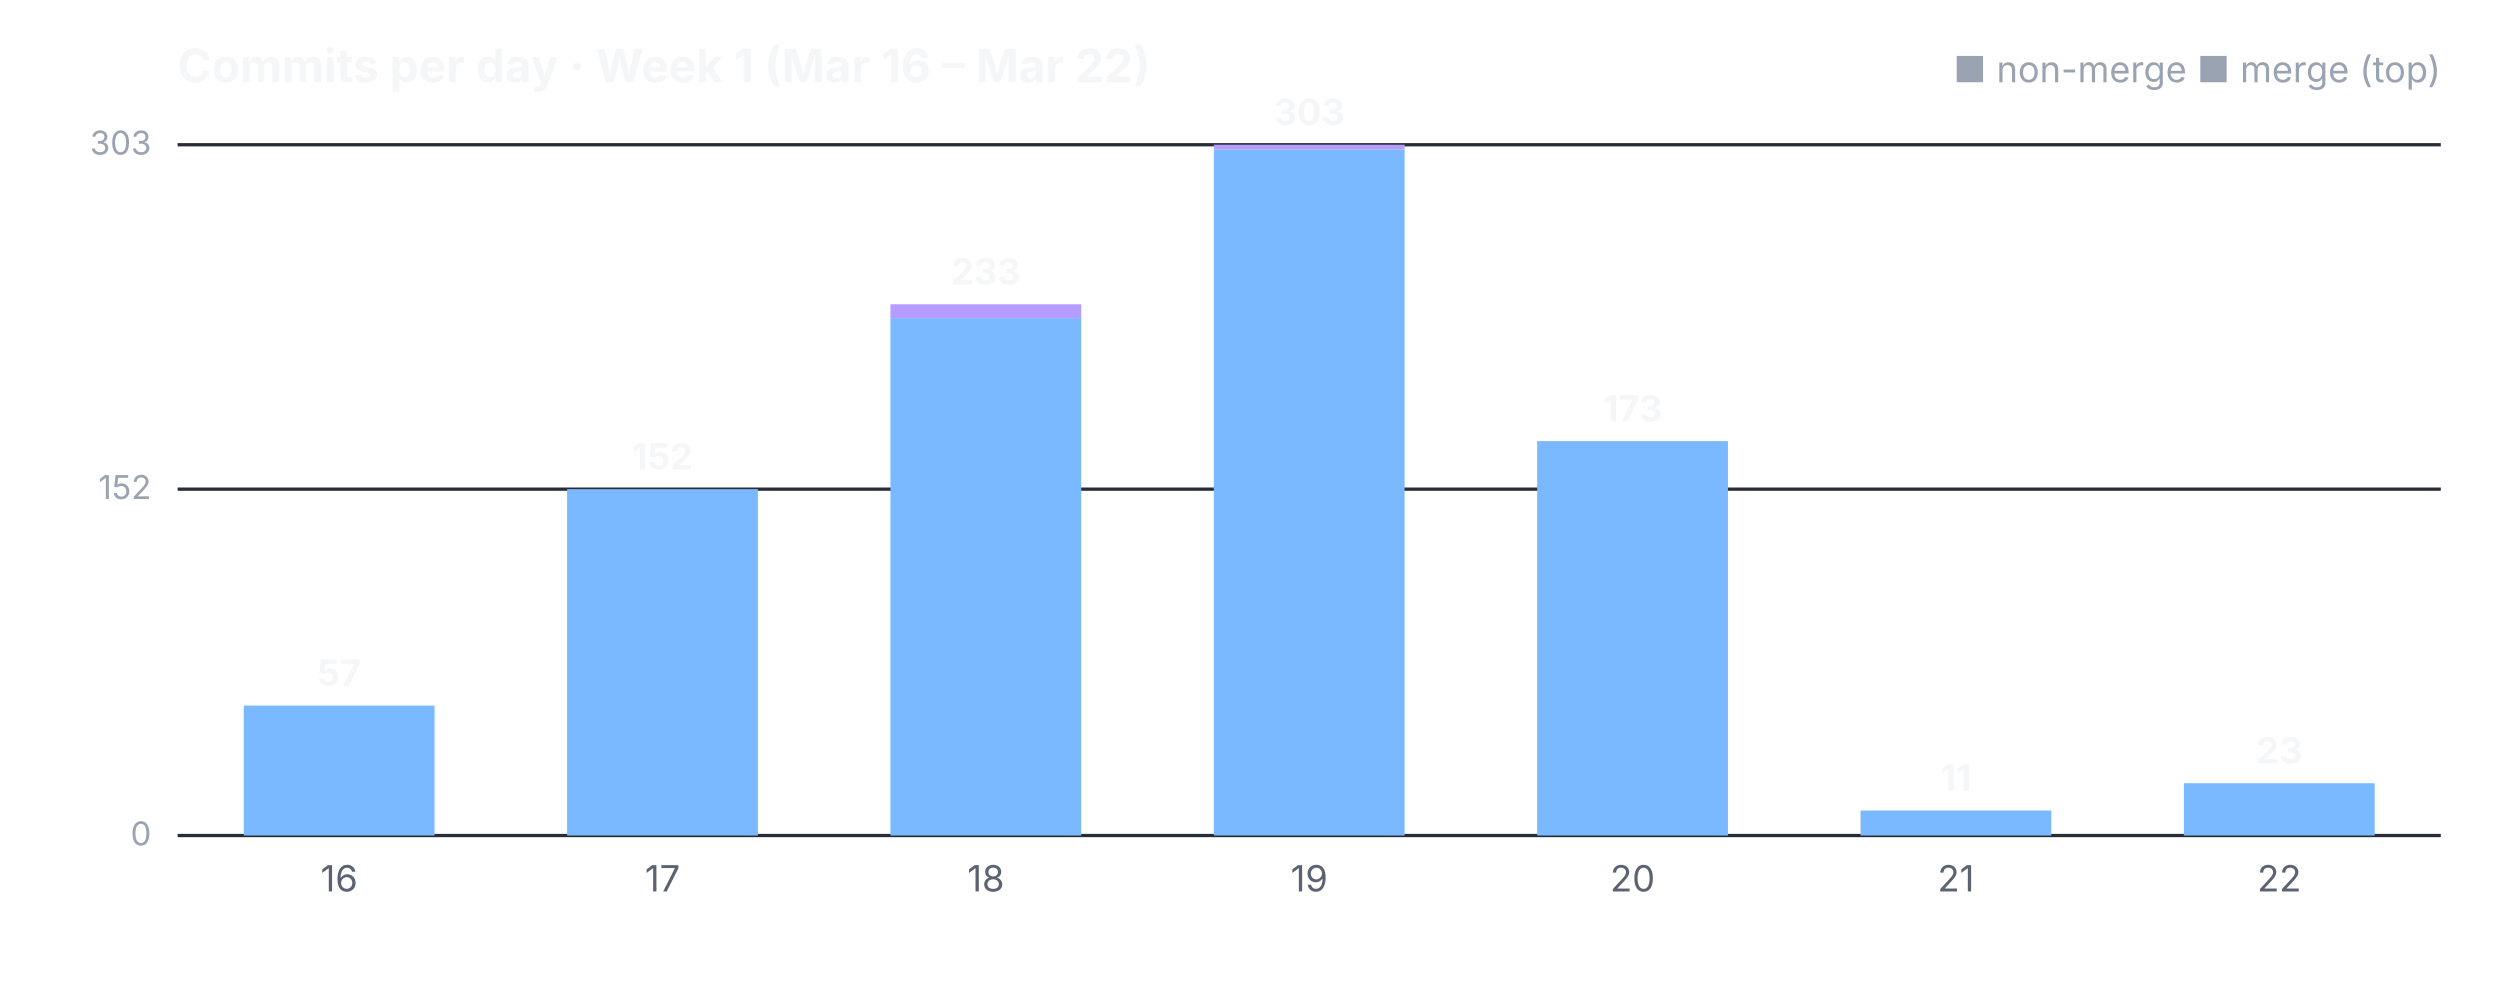
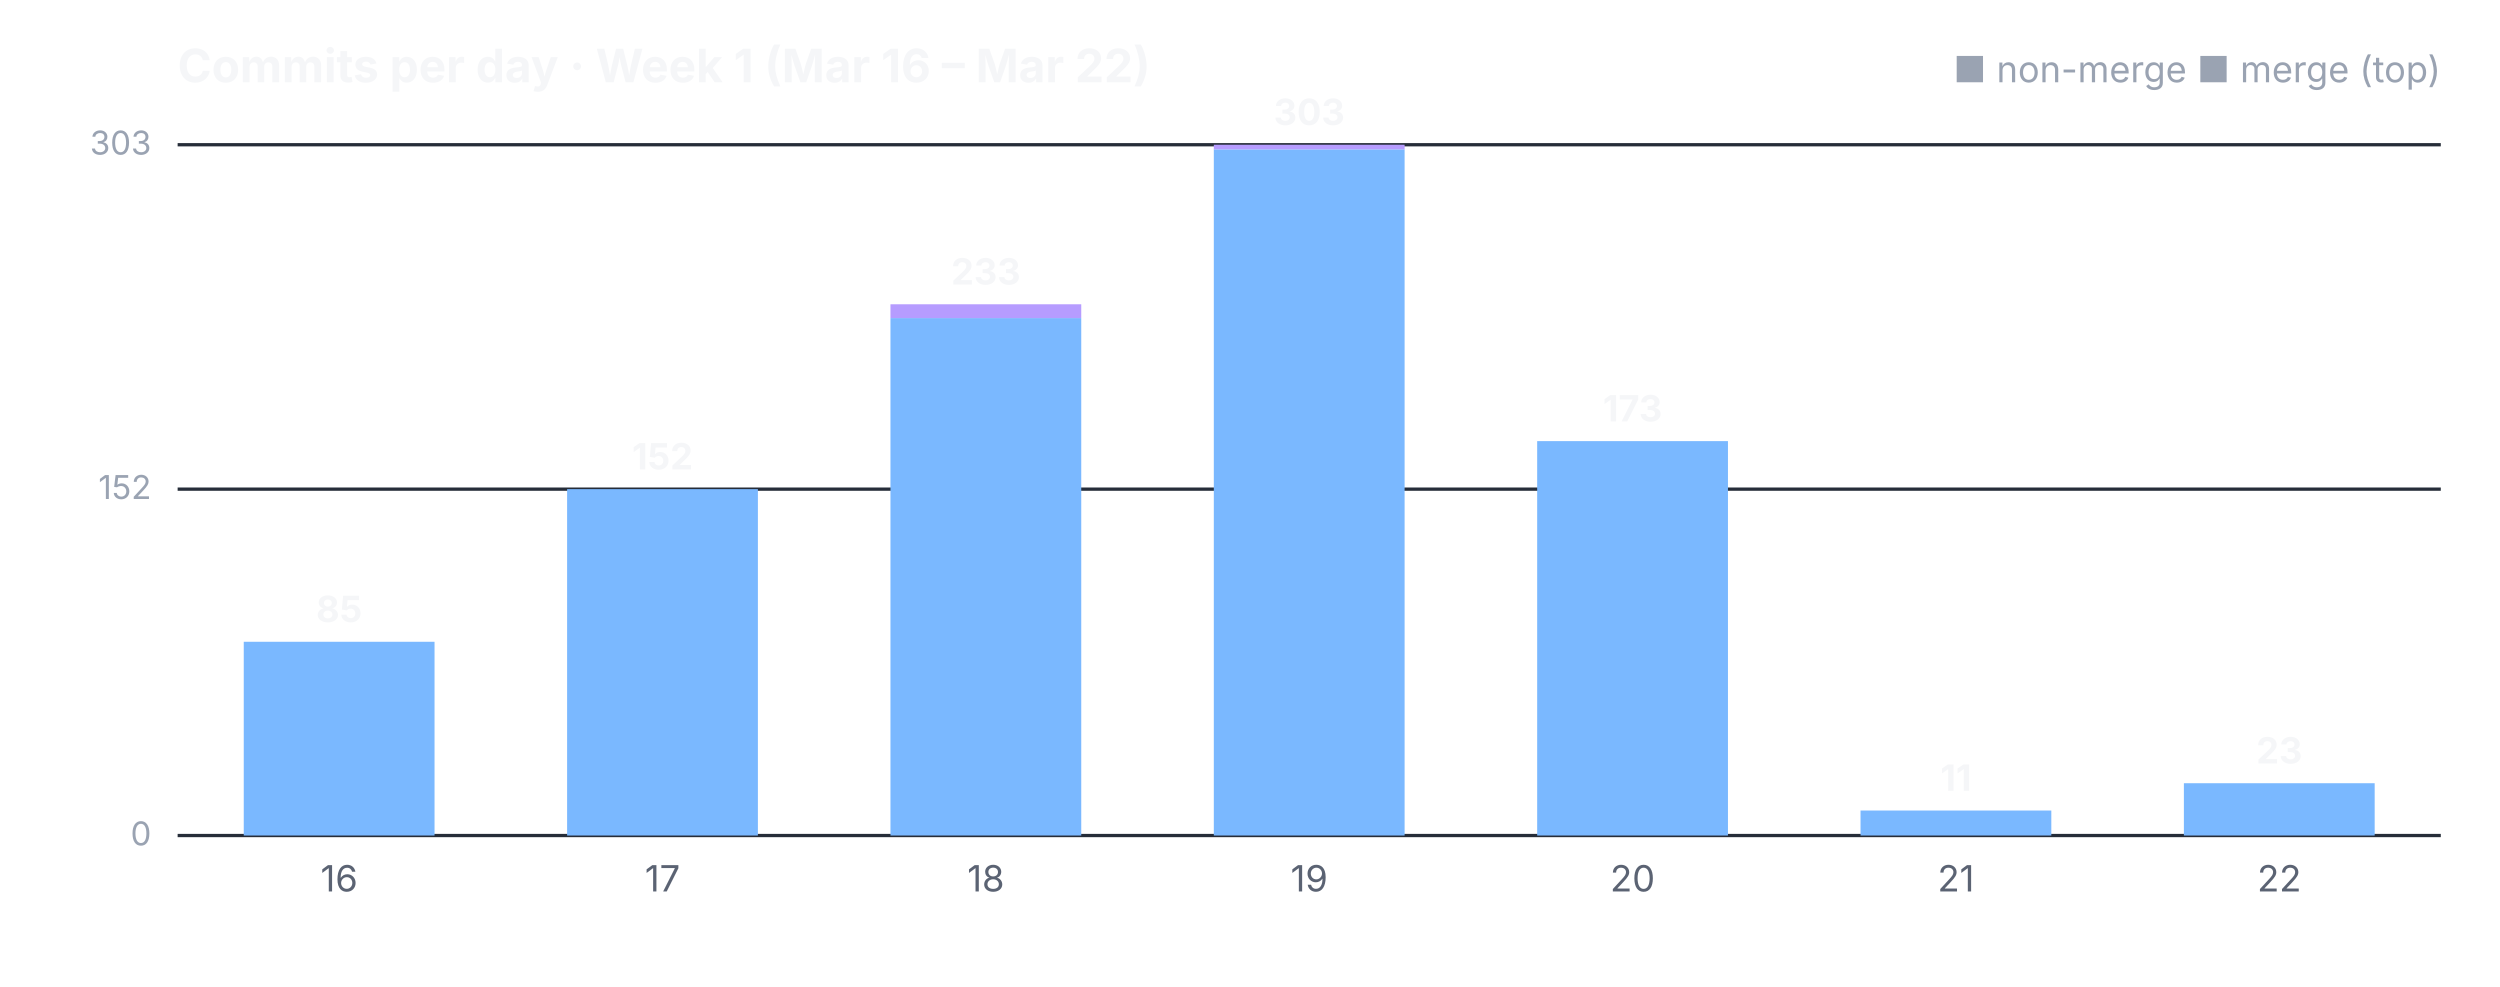
<svg xmlns="http://www.w3.org/2000/svg" viewBox="0 0 760 300" width="760" height="300" style="max-width:100%;height:auto;font-family:-apple-system,Segoe UI,sans-serif;background:#101319;border:1px solid #36404f;border-radius:8px">
  <text x="54" y="25" font-size="14" font-weight="700" fill="#f5f6f8">Commits per day · Week 1 (Mar 16 – Mar 22)</text>
  <text x="742" y="25" font-size="11" fill="#9aa3b2" text-anchor="end">■ non-merge ■ merge (top)</text>
  <line x1="54" y1="254.0" x2="742" y2="254.0" stroke="#262d39" />
  <text x="46" y="257.0" font-size="10" fill="#9aa3b2" text-anchor="end">0</text>
  <line x1="54" y1="148.7" x2="742" y2="148.7" stroke="#262d39" />
  <text x="46" y="151.7" font-size="10" fill="#9aa3b2" text-anchor="end">152</text>
  <line x1="54" y1="44.0" x2="742" y2="44.0" stroke="#262d39" />
  <text x="46" y="47.0" font-size="10" fill="#9aa3b2" text-anchor="end">303</text>
-   <rect x="74.1" y="214.5" width="58.0" height="39.5" fill="#7ab8ff" />
-   <rect x="74.1" y="214.5" width="58.0" height="0.0" fill="#b69cff" />
+   <rect x="74.1" y="195.1" width="58.0" height="58.9" fill="#7ab8ff" />
+   <rect x="74.1" y="195.1" width="58.0" height="0.0" fill="#b69cff" />
  <text x="103.1" y="271.0" font-size="11" fill="#5b6373" text-anchor="middle">16</text>
-   <text x="103.1" y="208.5" font-size="11" fill="#f5f6f8" text-anchor="middle" font-weight="700">57</text>
+   <text x="103.1" y="189.1" font-size="11" fill="#f5f6f8" text-anchor="middle" font-weight="700">85</text>
  <rect x="172.4" y="148.7" width="58.0" height="105.3" fill="#7ab8ff" />
  <rect x="172.4" y="148.7" width="58.0" height="0.0" fill="#b69cff" />
  <text x="201.4" y="271.0" font-size="11" fill="#5b6373" text-anchor="middle">17</text>
  <text x="201.4" y="142.7" font-size="11" fill="#f5f6f8" text-anchor="middle" font-weight="700">152</text>
  <rect x="270.7" y="96.7" width="58.0" height="157.3" fill="#7ab8ff" />
  <rect x="270.7" y="92.5" width="58.0" height="4.2" fill="#b69cff" />
  <text x="299.7" y="271.0" font-size="11" fill="#5b6373" text-anchor="middle">18</text>
  <text x="299.7" y="86.5" font-size="11" fill="#f5f6f8" text-anchor="middle" font-weight="700">233</text>
  <rect x="369.0" y="45.4" width="58.0" height="208.6" fill="#7ab8ff" />
  <rect x="369.0" y="44.0" width="58.0" height="1.4" fill="#b69cff" />
  <text x="398.0" y="271.0" font-size="11" fill="#5b6373" text-anchor="middle">19</text>
  <text x="398.0" y="38.0" font-size="11" fill="#f5f6f8" text-anchor="middle" font-weight="700">303</text>
  <rect x="467.3" y="134.1" width="58.0" height="119.9" fill="#7ab8ff" />
  <rect x="467.3" y="134.1" width="58.0" height="0.0" fill="#b69cff" />
  <text x="496.3" y="271.0" font-size="11" fill="#5b6373" text-anchor="middle">20</text>
  <text x="496.3" y="128.1" font-size="11" fill="#f5f6f8" text-anchor="middle" font-weight="700">173</text>
  <rect x="565.6" y="246.4" width="58.0" height="7.6" fill="#7ab8ff" />
  <rect x="565.6" y="246.4" width="58.0" height="0.0" fill="#b69cff" />
  <text x="594.6" y="271.0" font-size="11" fill="#5b6373" text-anchor="middle">21</text>
  <text x="594.6" y="240.4" font-size="11" fill="#f5f6f8" text-anchor="middle" font-weight="700">11</text>
  <rect x="663.9" y="238.1" width="58.0" height="15.9" fill="#7ab8ff" />
  <rect x="663.9" y="238.1" width="58.0" height="0.0" fill="#b69cff" />
  <text x="692.9" y="271.0" font-size="11" fill="#5b6373" text-anchor="middle">22</text>
  <text x="692.9" y="232.1" font-size="11" fill="#f5f6f8" text-anchor="middle" font-weight="700">23</text>
</svg>
